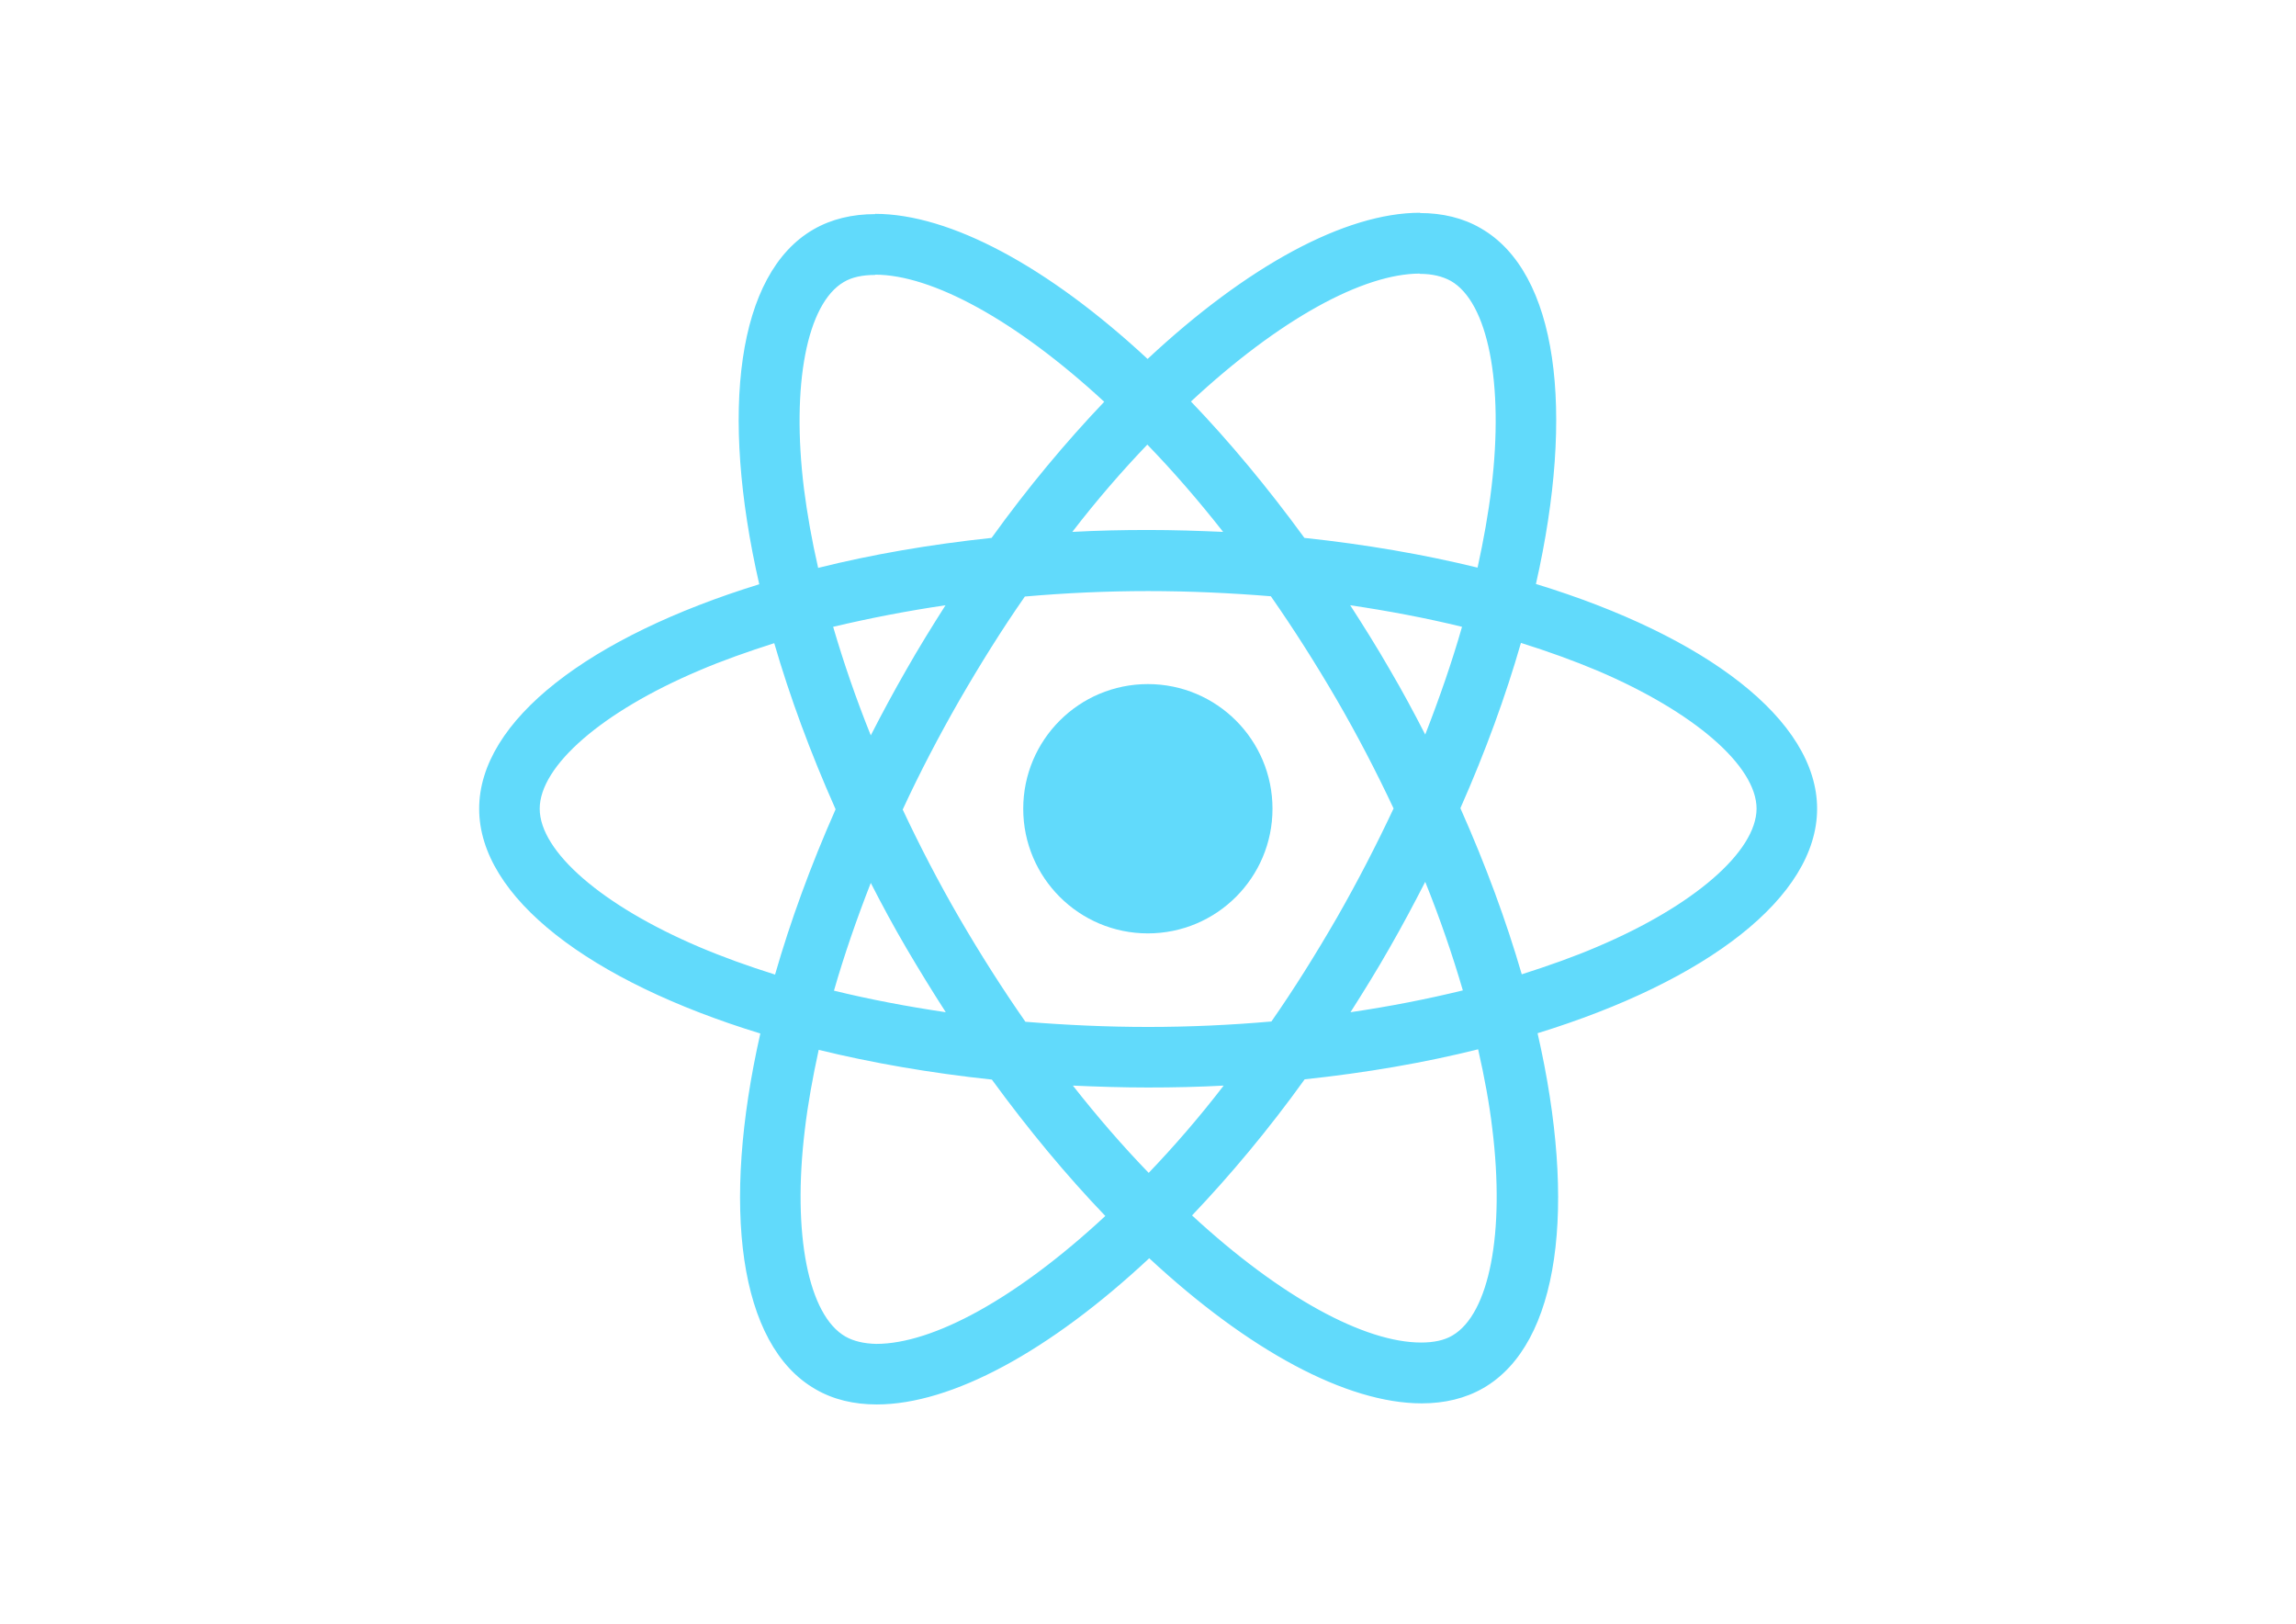
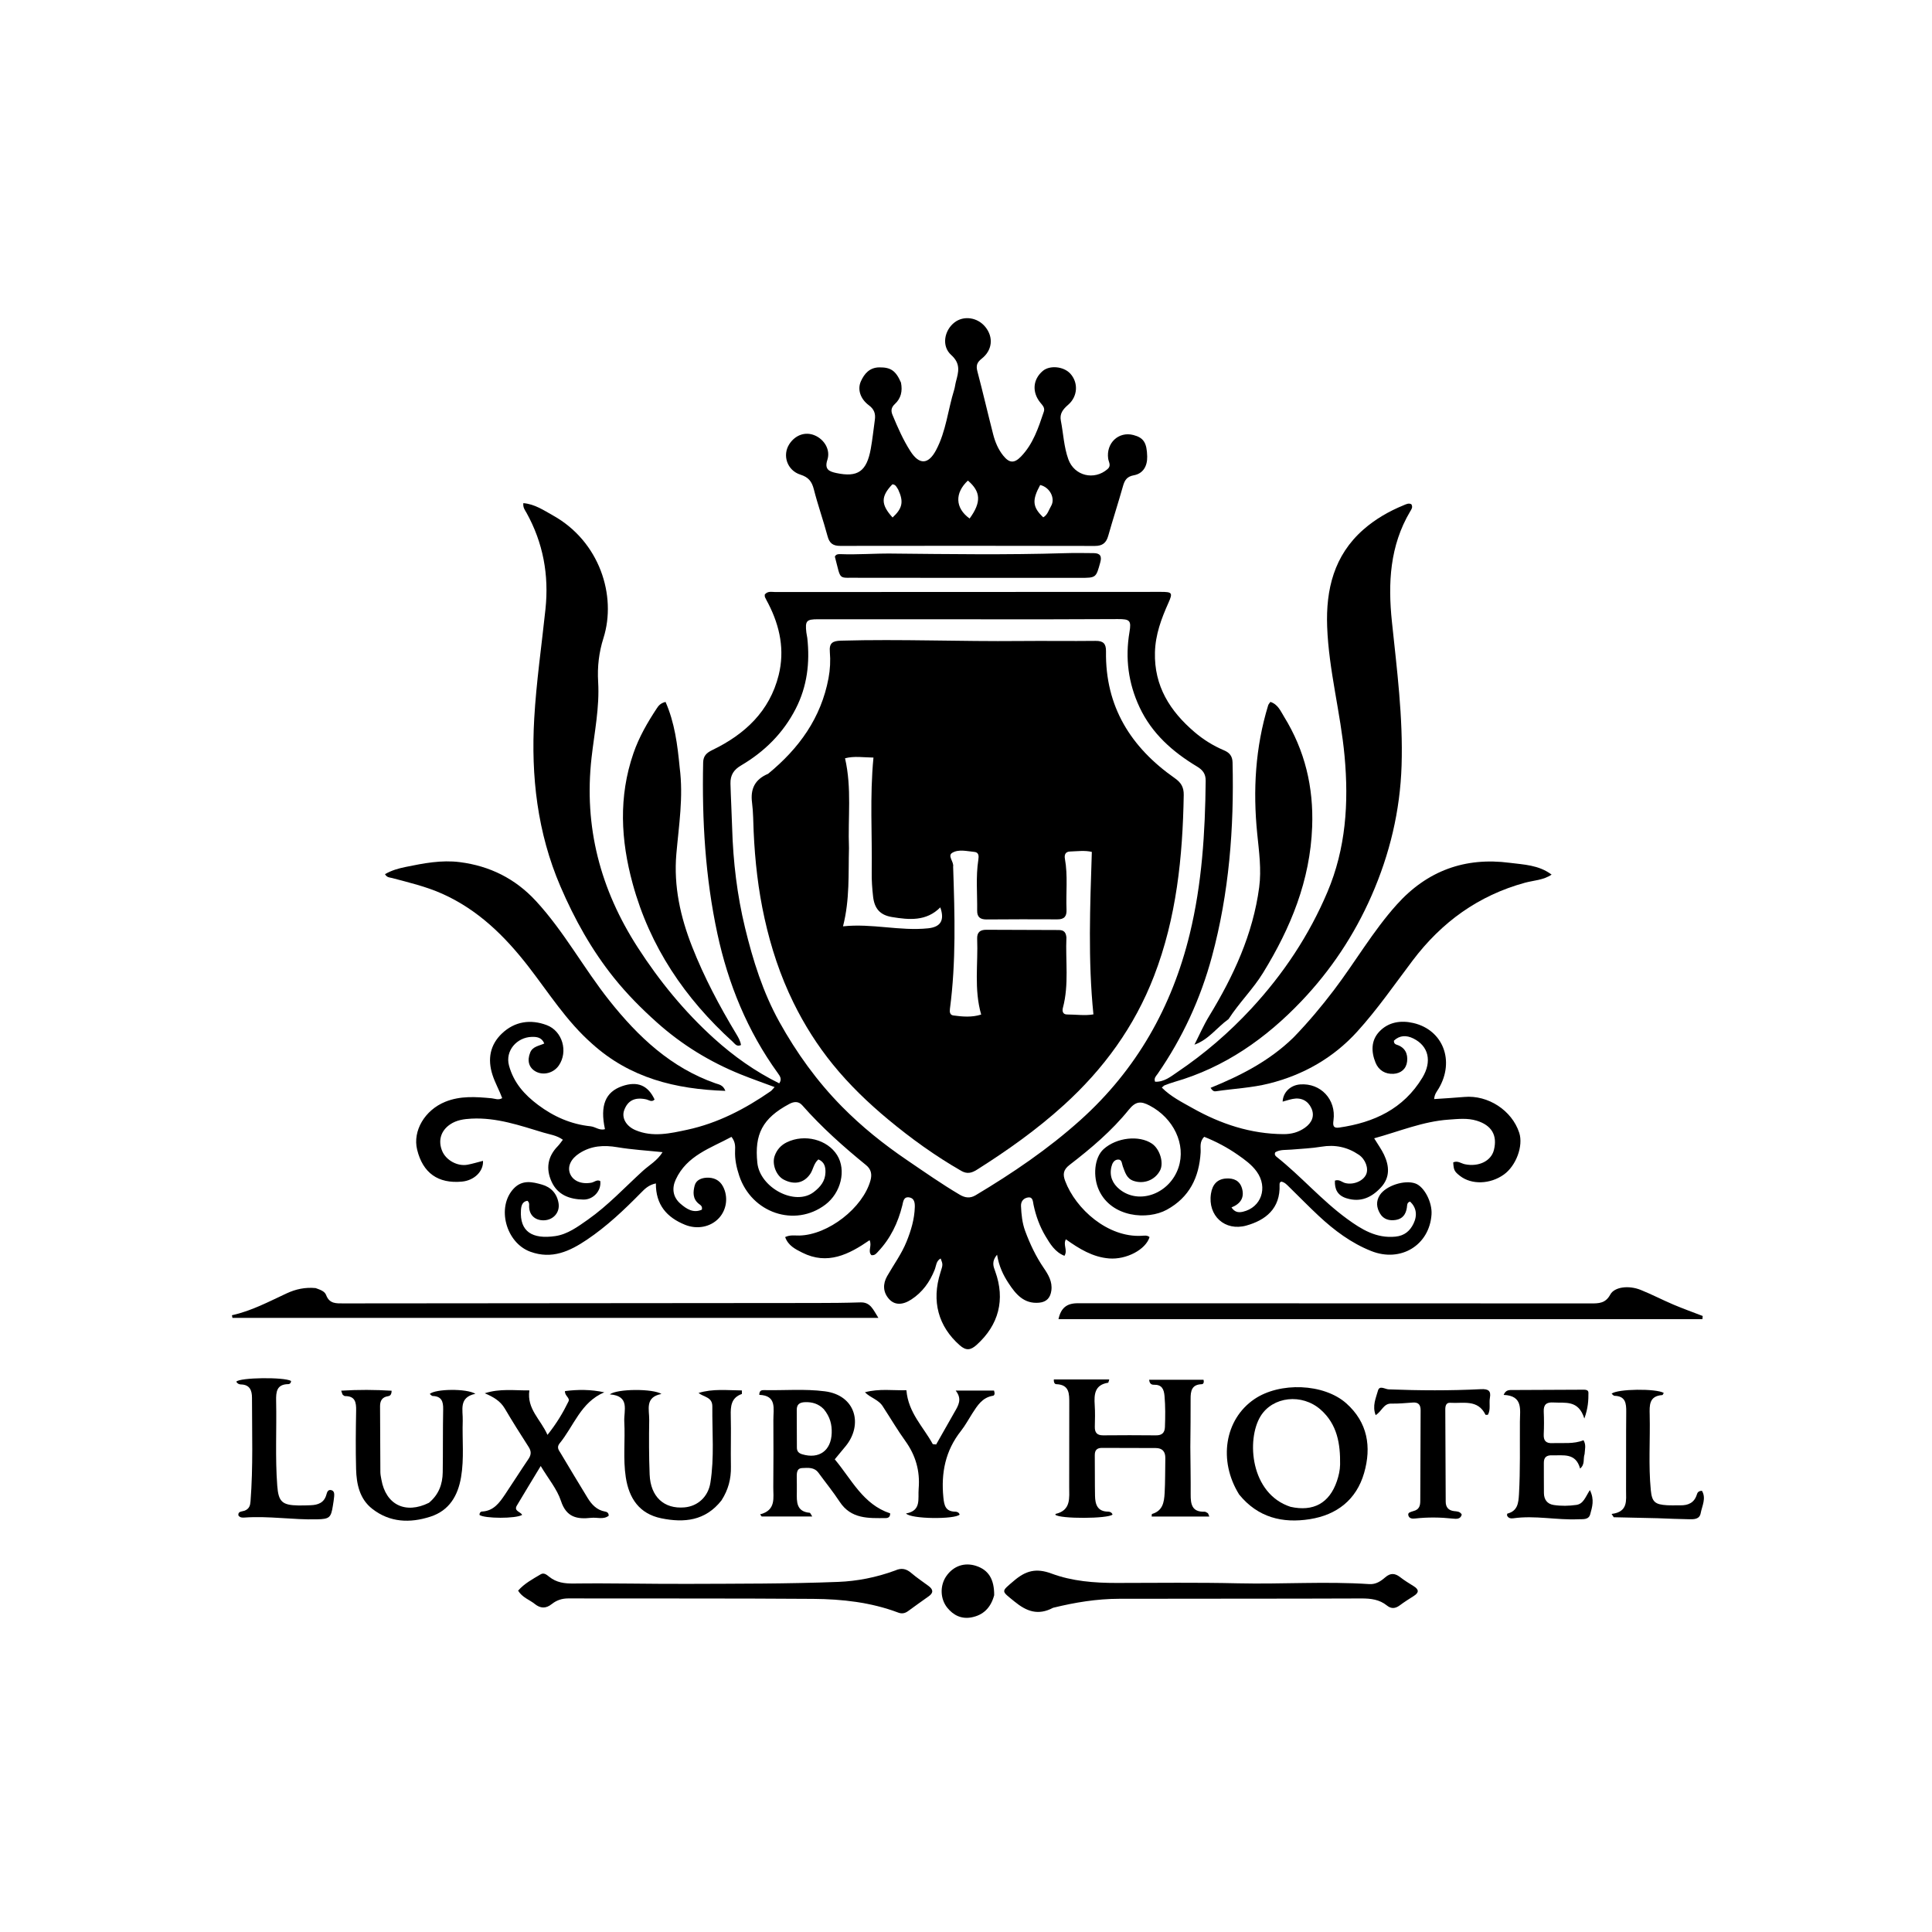
- <svg xmlns="http://www.w3.org/2000/svg" viewBox="0 0 841.9 595.3">
-   <g fill="#61DAFB">
-     <path d="M666.3 296.5c0-32.5-40.7-63.3-103.1-82.4 14.4-63.6 8-114.2-20.2-130.4-6.5-3.8-14.1-5.6-22.4-5.6v22.3c4.6 0 8.3.9 11.4 2.6 13.6 7.8 19.5 37.5 14.9 75.7-1.1 9.4-2.9 19.3-5.1 29.4-19.6-4.8-41-8.5-63.5-10.9-13.5-18.5-27.5-35.3-41.6-50 32.6-30.3 63.2-46.9 84-46.9V78c-27.5 0-63.5 19.6-99.9 53.6-36.4-33.8-72.4-53.2-99.9-53.2v22.3c20.7 0 51.4 16.5 84 46.6-14 14.7-28 31.4-41.3 49.9-22.6 2.4-44 6.1-63.6 11-2.3-10-4-19.7-5.2-29-4.7-38.2 1.1-67.9 14.6-75.8 3-1.8 6.9-2.6 11.5-2.6V78.5c-8.4 0-16 1.8-22.6 5.6-28.1 16.2-34.4 66.7-19.9 130.1-62.2 19.2-102.7 49.9-102.7 82.3 0 32.5 40.7 63.3 103.1 82.4-14.4 63.6-8 114.2 20.2 130.4 6.5 3.8 14.1 5.6 22.5 5.6 27.5 0 63.5-19.6 99.9-53.6 36.4 33.8 72.4 53.2 99.9 53.2 8.4 0 16-1.8 22.6-5.6 28.1-16.2 34.4-66.7 19.9-130.1 62-19.1 102.5-49.9 102.5-82.3zm-130.2-66.7c-3.7 12.9-8.3 26.2-13.5 39.5-4.1-8-8.4-16-13.1-24-4.6-8-9.5-15.8-14.4-23.4 14.2 2.1 27.9 4.7 41 7.9zm-45.8 106.5c-7.8 13.5-15.8 26.3-24.1 38.2-14.9 1.3-30 2-45.2 2-15.1 0-30.2-.7-45-1.9-8.3-11.9-16.4-24.6-24.2-38-7.6-13.1-14.5-26.4-20.8-39.8 6.2-13.4 13.2-26.8 20.7-39.9 7.8-13.5 15.8-26.3 24.1-38.2 14.9-1.3 30-2 45.2-2 15.1 0 30.2.7 45 1.9 8.3 11.9 16.4 24.6 24.2 38 7.6 13.1 14.5 26.4 20.8 39.8-6.3 13.4-13.2 26.8-20.7 39.9zm32.3-13c5.4 13.4 10 26.8 13.8 39.8-13.1 3.2-26.9 5.9-41.2 8 4.9-7.7 9.8-15.6 14.4-23.7 4.6-8 8.9-16.1 13-24.1zM421.2 430c-9.3-9.6-18.6-20.3-27.8-32 9 .4 18.2.7 27.5.7 9.4 0 18.7-.2 27.8-.7-9 11.7-18.3 22.4-27.5 32zm-74.4-58.9c-14.2-2.1-27.9-4.7-41-7.9 3.7-12.9 8.3-26.2 13.5-39.5 4.1 8 8.4 16 13.1 24 4.7 8 9.5 15.8 14.4 23.4zM420.7 163c9.3 9.6 18.6 20.3 27.8 32-9-.4-18.2-.7-27.5-.7-9.4 0-18.7.2-27.8.7 9-11.7 18.3-22.4 27.5-32zm-74 58.9c-4.9 7.7-9.8 15.6-14.4 23.7-4.6 8-8.9 16-13 24-5.4-13.4-10-26.8-13.8-39.8 13.1-3.1 26.9-5.8 41.2-7.9zm-90.5 125.2c-35.4-15.1-58.3-34.9-58.3-50.6 0-15.7 22.9-35.6 58.3-50.6 8.6-3.7 18-7 27.7-10.1 5.7 19.6 13.2 40 22.5 60.9-9.2 20.8-16.6 41.1-22.2 60.6-9.9-3.1-19.3-6.5-28-10.2zM310 490c-13.6-7.8-19.5-37.5-14.9-75.7 1.1-9.4 2.9-19.3 5.1-29.4 19.6 4.8 41 8.5 63.5 10.9 13.5 18.5 27.5 35.3 41.6 50-32.6 30.3-63.2 46.9-84 46.9-4.5-.1-8.3-1-11.3-2.7zm237.2-76.2c4.7 38.2-1.1 67.9-14.6 75.8-3 1.8-6.9 2.6-11.5 2.6-20.7 0-51.4-16.5-84-46.6 14-14.7 28-31.4 41.3-49.9 22.6-2.4 44-6.1 63.6-11 2.3 10.1 4.1 19.8 5.2 29.1zm38.5-66.7c-8.6 3.7-18 7-27.7 10.1-5.7-19.6-13.2-40-22.5-60.9 9.2-20.8 16.6-41.1 22.2-60.6 9.9 3.1 19.3 6.5 28.1 10.2 35.4 15.1 58.3 34.9 58.3 50.6-.1 15.7-23 35.6-58.4 50.6zM320.8 78.4z" />
-     <circle cx="420.9" cy="296.5" r="45.7" />
-     <path d="M520.5 78.1z" />
-   </g>
+ <svg xmlns="http://www.w3.org/2000/svg" version="1.1" id="Layer_1" x="0px" y="0px" width="100%" viewBox="0 0 1024 1024" enable-background="new 0 0 1024 1024" xml:space="preserve">
+   <path fill="#000000" opacity="1" stroke="none" d=" M612.224,573.343   C617.103,573.518 620.513,570.599 624.015,568.236   C638.395,558.533 651.437,547.325 663.269,534.535   C680.251,516.18 693.866,495.691 703.571,472.769   C713.315,449.755 714.932,425.669 712.654,400.809   C710.541,377.747 704.275,355.292 703.42,332.147   C702.693,312.479 707.041,294.362 722.626,280.681   C728.921,275.155 736.131,270.996 743.886,267.823   C745.21,267.281 746.603,266.478 748.047,267.262   C748.998,268.845 748.069,269.977 747.42,271.07   C736.607,289.308 735.607,309.084 737.745,329.53   C740.392,354.849 743.682,380.164 742.868,405.699   C742.101,429.733 736.623,452.684 726.919,474.792   C717.763,495.648 705.359,514.269 689.785,530.627   C670.968,550.391 649.091,565.803 622.425,573.452   C620.67,573.956 618.955,574.608 617.247,575.258   C616.833,575.416 616.519,575.84 615.793,576.45   C620.546,581.237 626.372,584.117 631.95,587.262   C646.952,595.721 662.885,601.026 680.327,601.115   C684.501,601.136 688.212,600.132 691.592,597.752   C695.32,595.127 696.953,591.473 695.045,587.341   C693.225,583.398 689.633,581.551 685.102,582.466   C683.351,582.819 681.644,583.387 679.822,583.884   C680.041,578.9 683.998,575.16 689.102,574.765   C699.952,573.927 708.286,582.74 706.779,593.747   C706.398,596.527 706.582,598.1 709.794,597.637   C728.19,594.987 743.867,587.76 753.892,571.176   C759.092,562.574 757.221,554.4 749.07,550.394   C745.396,548.589 741.793,548.708 738.815,551.576   C738.747,553.025 739.461,553.458 740.274,553.718   C744.67,555.119 746.282,558.455 745.793,562.638   C745.33,566.607 742.453,568.912 738.628,569.144   C734.296,569.406 730.734,567.336 729.069,563.243   C726.734,557.503 726.609,551.51 731.041,546.799   C735.879,541.656 742.482,540.677 749.117,542.223   C764.878,545.894 771.14,562.307 762.565,576.886   C761.649,578.444 760.335,579.807 760.124,582.531   C765.534,582.156 770.838,581.877 776.124,581.405   C788.68,580.283 801.356,588.517 805.225,600.403   C807.478,607.324 803.593,617.875 797.074,622.538   C789.801,627.742 779.9,628.028 773.77,623.212   C770.861,620.926 770.482,620.17 770.236,616.102   C772.502,614.996 774.393,616.646 776.415,617.067   C783.676,618.581 790.313,615.417 791.791,609.562   C793.761,601.763 790.628,596.419 782.666,593.984   C777.751,592.48 772.728,593.087 767.771,593.431   C754.199,594.372 741.754,599.63 728.338,603.327   C730.383,606.685 732.246,609.222 733.565,612.016   C736.385,617.987 736.814,624.003 732.024,629.252   C727.097,634.649 721.177,637.447 713.665,635.104   C708.949,633.632 707.319,630.354 707.53,625.746   C709.855,624.932 711.247,626.592 712.948,627.034   C717.215,628.143 722.435,626.089 724.075,622.475   C725.503,619.33 723.746,614.46 720.247,612.079   C714.189,607.956 707.622,606.552 700.305,607.784   C695.087,608.663 689.749,608.842 684.463,609.311   C681.531,609.572 678.482,609.184 675.925,610.726   C675.368,611.889 675.909,612.581 676.553,613.092   C689.614,623.446 700.54,636.234 714.042,646.068   C721.637,651.6 729.477,656.461 739.629,655.442   C744.4,654.963 747.316,652.424 749.185,648.557   C751.414,643.946 750.587,639.914 747.394,636.873   C745.612,637.281 745.851,638.919 745.671,640.092   C745.131,643.62 743.423,646.009 739.793,646.596   C736.421,647.14 733.317,646.303 731.505,643.291   C729.621,640.159 729.16,636.753 731.352,633.388   C734.577,628.438 744.465,625.195 750.198,627.273   C754.892,628.974 759.174,637.212 758.736,643.696   C757.635,659.98 742.429,669.259 726.862,663.105   C716.186,658.884 707.174,652.116 698.868,644.369   C693.632,639.485 688.639,634.34 683.51,629.339   C682.219,628.08 681.011,626.654 679.172,626.29   C678.244,626.549 678.17,627.283 678.196,627.915   C678.727,640.689 670.616,646.76 660.625,649.562   C649.274,652.747 640.081,644.387 641.826,632.747   C642.585,627.681 645.27,624.946 649.805,624.634   C653.925,624.351 657.153,625.773 658.311,629.953   C659.623,634.689 657.621,638.003 652.715,639.965   C654.324,642.34 656.162,642.849 658.727,642.259   C668.481,640.016 672.17,629.446 666.099,620.989   C663.419,617.255 659.727,614.634 656.058,612.069   C650.501,608.184 644.515,605.032 638.268,602.535   C635.588,605.174 636.516,608.167 636.354,610.872   C635.563,624.062 630.393,634.636 618.435,641.18   C608.172,646.797 589.222,645.264 582.533,630.975   C579.121,623.688 579.955,613.523 584.97,609.027   C591.819,602.887 603.742,601.545 610.548,606.147   C614.737,608.979 616.965,616.318 614.86,620.351   C612.182,625.483 606.28,627.76 600.785,625.881   C597.061,624.609 596.298,621.256 595.104,618.173   C594.539,616.714 594.735,614.396 592.427,614.598   C590.373,614.779 589.456,616.713 589.047,618.515   C587.94,623.389 589.672,627.376 593.471,630.419   C603.822,638.71 619.997,632.664 624.628,618.825   C628.72,606.6 622.061,592.631 609.298,585.956   C604.712,583.557 601.984,583.591 598.259,588.212   C589.258,599.377 578.258,608.679 566.9,617.419   C563.579,619.974 563.209,622.359 564.555,625.931   C570.173,640.843 587.17,655.974 605.06,655.002   C606.47,654.926 608.045,654.591 609.282,655.691   C607.269,662.312 597.005,667.719 587.875,667.002   C579.139,666.316 571.934,661.845 564.926,656.856   C563.319,659.935 566.041,662.599 564.177,665.606   C559.202,663.661 556.602,659.323 554.15,655.224   C551.081,650.093 549.016,644.43 547.787,638.517   C547.43,636.799 547.486,634.327 544.931,634.671   C542.687,634.974 541.042,636.586 541.153,639.214   C541.344,643.717 541.803,648.237 543.362,652.451   C545.903,659.321 549.032,665.95 553.19,672.031   C555.666,675.653 557.868,679.339 557.238,684.016   C556.727,687.811 554.74,690.072 550.824,690.449   C542.711,691.23 538.364,685.937 534.539,680.1   C531.753,675.848 529.504,671.266 528.471,665.03   C525.382,668.769 526.559,671.275 527.492,673.861   C532.887,688.811 529.365,702.27 517.622,712.825   C514.472,715.656 512.071,716.019 508.664,713.014   C497.325,703.019 493.618,689.64 498.439,674.489   C499.798,670.218 499.798,670.218 498.565,667.023   C496.157,668.307 496.22,670.906 495.408,672.958   C492.823,679.489 488.889,684.955 482.967,688.792   C478.268,691.837 474.105,691.788 471.156,688.45   C467.933,684.802 467.876,680.466 470.211,676.366   C473.664,670.3 477.836,664.663 480.483,658.114   C482.876,652.19 484.685,646.179 484.869,639.76   C484.934,637.49 484.603,635.082 481.947,634.645   C478.88,634.141 478.743,636.882 478.238,638.92   C475.959,648.114 471.982,656.411 465.423,663.348   C464.542,664.279 463.753,665.496 461.87,665.26   C459.755,663.153 462.349,660.249 460.882,657.329   C449.905,664.922 438.536,670.655 425.191,663.911   C421.593,662.092 417.786,660.26 416.144,655.678   C418.771,654.395 421.281,654.91 423.691,654.859   C438.905,654.535 457.345,640.242 461.375,625.636   C462.256,622.443 461.74,619.739 459.068,617.564   C447.044,607.776 435.484,597.493 425.216,585.83   C423.198,583.537 420.742,583.841 418.374,585.101   C404.038,592.73 399.837,601.254 401.408,616.35   C402.77,629.445 421.348,639.486 431.343,631.788   C434.847,629.089 437.348,626.024 437.504,621.497   C437.604,618.578 437.035,615.896 433.772,614.511   C431.24,616.645 431.056,619.91 429.366,622.32   C426.052,627.046 421.019,628.159 415.371,625.211   C411.411,623.144 409.058,617.014 410.575,612.691   C411.736,609.385 413.905,606.953 417.049,605.429   C426.467,600.863 438.56,603.972 443.704,612.257   C448.635,620.201 445.765,632.207 437.431,638.502   C421.28,650.701 398.317,642.918 391.775,623.083   C390.354,618.776 389.416,614.458 389.609,609.886   C389.705,607.608 389.796,605.218 387.699,602.565   C376.658,608.542 364.04,612.41 358.15,625.201   C356.052,629.758 356.551,634.412 360.636,637.971   C363.931,640.843 367.484,643.135 372,641.148   C372.426,639.165 371.149,638.688 370.304,637.991   C367.066,635.321 367.296,631.775 368.19,628.349   C368.965,625.375 371.841,624.348 374.477,624.21   C378.105,624.021 381.339,625.303 383.205,628.86   C386.062,634.304 385.211,641.116 381.048,645.617   C376.634,650.387 369.477,651.746 363.11,649.173   C353.451,645.27 347.539,638.589 347.632,627.233   C343.745,628.041 341.676,630.209 339.652,632.269   C330.772,641.311 321.588,650.008 311.038,657.098   C301.954,663.203 292.543,667.618 281.098,663.444   C268.08,658.696 263.017,639.674 272.348,629.889   C276.838,625.18 282.172,626.41 287.273,627.863   C292.057,629.226 295.261,632.675 296.056,637.783   C296.814,642.654 293.259,646.65 288.301,646.785   C283.412,646.919 280.254,643.78 280.449,638.937   C280.483,638.088 280.543,637.281 279.534,636.435   C276.747,636.844 276.248,639.217 276.11,641.463   C275.41,652.859 282.184,656.917 294.327,655.152   C300.816,654.208 306.27,650.171 311.585,646.436   C322.258,638.935 331.121,629.345 340.709,620.603   C344.093,617.518 348.331,615.242 351.17,610.668   C342.902,609.802 334.996,609.358 327.236,608.049   C320.018,606.832 313.368,607.222 307.102,611.26   C302.648,614.129 300.669,618.165 302.079,621.914   C303.572,625.885 308.1,627.819 313.416,626.856   C314.993,626.57 316.348,625.064 318.14,625.96   C318.849,631 314.567,635.887 309.22,635.798   C301.959,635.678 295.571,633.387 292.357,626.327   C289.243,619.488 290.218,613.007 295.661,607.464   C296.57,606.538 297.291,605.426 298.335,604.1   C295.098,601.728 291.391,601.305 287.987,600.28   C275.567,596.544 263.262,592.226 249.947,592.896   C245.85,593.103 241.935,593.656 238.544,595.973   C233.581,599.365 232.12,604.64 234.362,610.048   C236.398,614.961 242.491,618.331 247.821,617.321   C250.558,616.803 253.236,615.976 256.003,615.273   C256.315,620.895 251.289,625.677 244.847,626.275   C232.176,627.452 224.12,621.713 221.091,609.35   C218.651,599.389 225.143,588.393 235.956,583.987   C243.985,580.715 252.276,581.328 260.588,582.115   C262.36,582.283 264.103,583.24 266.178,582.037   C264.654,577.884 262.431,574.015 261.05,569.772   C258.284,561.273 259.782,553.689 266.075,547.729   C272.778,541.381 281.177,540.084 289.808,543.349   C298.143,546.502 301.202,557.37 296.212,564.693   C293.44,568.761 287.937,570.183 283.866,567.884   C280.276,565.858 279.296,562.142 281.005,557.885   C282.316,554.621 285.587,554.404 288.483,553.074   C287.13,549.763 284.414,549.504 281.846,549.572   C274.013,549.778 267.613,556.87 269.796,564.812   C272.299,573.92 277.97,580.219 285.202,585.634   C293.502,591.847 302.653,595.891 313.021,596.959   C315.576,597.222 317.807,599.375 320.641,598.465   C317.94,585.943 320.867,578.756 329.774,575.676   C337.802,572.899 343.44,575.202 346.942,582.764   C345.412,584.4 343.869,582.97 342.416,582.665   C336.491,581.42 332.713,583.261 330.823,588.459   C329.38,592.43 331.799,596.868 336.817,599   C345.965,602.887 355.286,600.722 364.276,598.786   C380.43,595.308 394.911,587.757 408.448,578.386   C409.093,577.94 409.558,577.235 410.553,576.176   C404.27,573.83 398.374,571.781 392.596,569.444   C376.268,562.839 361.478,553.79 348.29,542.016   C340.068,534.675 332.366,526.928 325.465,518.329   C313.599,503.545 304.52,487.236 297.041,469.828   C284.783,441.299 281.407,411.42 283.148,380.901   C284.255,361.501 287.066,342.199 289.109,322.852   C291.016,304.799 287.899,287.732 279.054,271.796   C278.258,270.363 277.115,269.07 277.376,266.678   C283.386,267.147 288.27,270.511 293.108,273.209   C317.789,286.971 326.961,315.744 319.836,338.216   C317.453,345.733 316.552,353.407 317.029,361.369   C317.839,374.906 315.036,388.244 313.533,401.599   C309.405,438.277 318.186,471.438 338.044,502.208   C349.538,520.018 362.803,536.249 378.501,550.436   C388.875,559.811 400.225,567.892 413.009,574.196   C414.561,572.003 413.454,570.421 412.27,568.785   C396.157,546.504 385.973,521.56 380.229,494.87   C373.802,465.007 372.034,434.666 372.685,404.161   C372.761,400.63 374.472,399.022 377.55,397.536   C394.76,389.231 407.922,377.023 412.708,357.836   C415.987,344.688 413.417,332.058 407.304,320.093   C406.699,318.91 406.025,317.761 405.473,316.554   C405.284,316.142 405.372,315.603 405.335,315.136   C406.88,313.14 409.037,313.789 410.93,313.788   C479.091,313.737 547.252,313.724 615.413,313.711   C621.288,313.71 621.653,314.241 619.302,319.495   C615.553,327.876 612.393,336.287 612.147,345.751   C611.681,363.674 620.143,376.906 633.088,387.982   C637.783,391.998 643.028,395.269 648.747,397.685   C651.625,398.9 653.199,400.715 653.28,404.083   C654.124,438.868 651.458,473.265 642.357,506.99   C636.321,529.358 626.767,550.082 613.587,569.144   C612.789,570.298 611.451,571.382 612.224,573.343  M555.5,328.25   C514.851,328.236 474.202,328.217 433.553,328.216   C427.396,328.216 426.682,329.065 427.388,335.259   C427.501,336.249 427.783,337.22 427.892,338.211   C429.323,351.231 427.81,363.784 421.786,375.578   C415.161,388.548 405.228,398.377 392.764,405.715   C389.003,407.929 387.037,410.707 387.161,415.376   C387.37,423.195 387.828,431.001 388.052,438.81   C388.567,456.689 390.687,474.437 394.877,491.701   C399.052,508.904 404.344,525.903 413.075,541.628   C422.188,558.04 433.02,573.083 446.175,586.444   C456.703,597.137 468.295,606.434 480.762,614.903   C489.976,621.162 499.073,627.557 508.674,633.217   C511.446,634.852 514.112,635.294 517.111,633.501   C536.716,621.779 555.553,609.005 572.593,593.705   C602.387,566.954 621.193,533.695 630.591,495.03   C637.07,468.372 638.77,441.148 639.033,413.801   C639.068,410.172 637.486,408.106 634.447,406.277   C621.555,398.521 610.553,388.854 604.002,374.888   C598.019,362.133 596.298,348.854 598.65,334.971   C599.68,328.885 598.845,328.103 592.484,328.126   C580.489,328.168 568.495,328.208 555.5,328.25  z" />
+   <path fill="#000000" opacity="1" stroke="none" d=" M477.532,202.771   C478.452,207.39 477.489,211.184 474.325,214.113   C472.416,215.88 472.091,217.624 473.032,219.888   C475.781,226.502 478.643,233.073 482.512,239.115   C487.251,246.517 492.043,246.269 496.125,238.599   C501.449,228.592 502.407,217.276 505.713,206.664   C506.156,205.24 506.287,203.722 506.669,202.276   C508.012,197.19 509.349,192.817 504.146,188.141   C498.927,183.45 500.475,175.19 505.799,170.981   C510.724,167.088 518.109,168.137 522.287,173.324   C526.634,178.721 526.032,185.611 520.307,190.109   C517.772,192.101 517.24,193.81 518.042,196.84   C520.976,207.931 523.546,219.117 526.403,230.23   C527.441,234.269 529.05,238.126 531.701,241.45   C534.924,245.491 537.551,245.686 541.121,242.005   C547.596,235.33 550.366,226.748 553.243,218.228   C553.965,216.087 552.533,214.816 551.387,213.396   C546.888,207.823 547.416,201.097 552.682,196.618   C556.383,193.47 563.728,194.169 567.259,198.005   C571.587,202.708 571.326,210.048 566.156,214.537   C563.409,216.922 561.537,219.209 562.273,222.967   C563.611,229.795 563.864,236.846 566.251,243.454   C569.426,252.247 579.961,254.791 587.034,248.628   C589.128,246.803 587.614,244.917 587.357,243.106   C586.185,234.852 592.871,228.525 600.711,230.568   C606.147,231.985 607.864,234.649 608.035,241.935   C608.157,247.137 605.819,251.027 600.963,251.904   C597.296,252.566 596.094,254.497 595.203,257.658   C592.72,266.463 589.88,275.167 587.394,283.971   C586.328,287.744 584.358,289.371 580.296,289.362   C535.311,289.259 490.326,289.267 445.34,289.334   C441.58,289.34 439.646,288.016 438.642,284.258   C436.41,275.906 433.479,267.739 431.356,259.363   C430.301,255.203 428.523,252.925 424.254,251.576   C417.146,249.33 414.524,241.237 418.384,235.35   C421.571,230.491 426.872,228.674 431.802,230.751   C436.941,232.917 440.256,238.432 438.525,243.72   C436.868,248.781 439.458,249.902 443.249,250.713   C454.63,253.146 459.357,249.891 461.533,237.852   C462.45,232.781 462.969,227.639 463.686,222.532   C464.135,219.339 463.395,216.941 460.535,214.817   C455.968,211.426 454.357,206.369 456.298,202.08   C458.135,198.018 460.918,194.779 466.036,194.715   C472.034,194.64 474.784,196.409 477.532,202.771  M513.915,274.823   C520.176,266.245 519.92,260.604 513.005,254.714   C506.012,261.244 506.149,269.25 513.915,274.823  M476.084,259.511   C475.277,258.316 474.782,256.769 472.982,256.696   C466.686,263.233 466.935,267.523 473.088,274.282   C478.274,269.483 479.094,266.012 476.084,259.511  M551.315,257.063   C546.909,265.114 547.243,268.804 552.943,274.193   C555.275,272.885 555.861,270.273 557.088,268.22   C559.438,264.287 556.584,258.273 551.315,257.063  z" />
+   <path fill="#000000" opacity="1" stroke="none" d=" M685.733,549.733   C693.494,541.694 700.404,533.46 706.975,524.808   C718.316,509.878 727.674,493.54 740.279,479.494   C756.495,461.426 776.55,454.224 800.199,457.31   C807.537,458.267 815.483,458.39 822.386,463.558   C817.942,466.552 812.832,466.615 808.274,467.863   C783.523,474.643 764.081,488.782 748.742,509.078   C739.117,521.815 729.999,535.05 719.295,546.826   C706.798,560.574 690.97,569.685 672.674,574.273   C663.41,576.595 653.94,576.993 644.582,578.378   C643.752,578.501 642.92,578.574 641.633,576.577   C657.73,570.019 673.027,562.207 685.733,549.733  z" />
+   <path fill="#000000" opacity="1" stroke="none" d=" M313.818,553.215   C300.166,541.193 290.792,526.097 279.994,512.187   C267.498,496.09 253.301,482.151 234.356,473.693   C225.807,469.877 216.779,467.757 207.811,465.371   C206.568,465.04 205.134,465.195 204.049,463.333   C207.544,461.275 211.219,460.279 215.049,459.491   C224.513,457.545 233.997,455.709 243.705,456.947   C259.576,458.97 273.051,465.644 284.023,477.517   C299.002,493.728 309.402,513.271 323.067,530.437   C338.31,549.586 355.618,565.915 379.287,574.206   C380.988,574.802 383.263,575.001 384.463,578.182   C357.992,577.291 333.983,571.4 313.818,553.215  z" />
+   <path fill="#000000" opacity="1" stroke="none" d=" M360.247,406.851   C362.28,422.509 359.79,437.527 358.483,452.592   C356.997,469.72 360.639,486.015 366.85,501.794   C373.191,517.908 381.276,533.179 390.213,547.999   C391.324,549.84 392.409,551.673 392.741,553.886   C390.487,554.974 389.504,553.203 388.399,552.201   C363.008,529.164 344.484,501.85 335.342,468.427   C329.001,445.244 327.794,422.298 335.726,399.271   C338.679,390.698 343.159,382.953 348.11,375.444   C349.008,374.082 350.033,372.702 352.75,372.028   C357.56,382.942 359.08,394.621 360.247,406.851  z" />
+   <path fill="#000000" opacity="1" stroke="none" d=" M651.156,540.146   C644.92,544.59 640.693,550.997 633.085,553.692   C635.66,548.64 637.92,543.397 640.862,538.571   C653.78,517.384 664.078,495.192 667.389,470.322   C668.649,460.858 667.308,451.36 666.36,441.951   C664.034,418.853 665.34,396.133 672.15,373.849   C672.333,373.251 672.846,372.753 673.326,372.025   C677.324,373.274 678.766,376.932 680.566,379.85   C691.6,397.729 696.265,417.107 695.471,438.248   C694.401,466.749 684.122,491.738 669.466,515.591   C664.122,524.289 656.843,531.366 651.156,540.146  z" />
+   <path fill="#000000" opacity="1" stroke="none" d=" M167.253,682.703   C169.671,683.574 172.089,684.352 172.848,686.388   C174.62,691.145 178.278,690.831 182.208,690.827   C265.513,690.727 348.818,690.691 432.123,690.618   C440.104,690.611 448.089,690.554 456.065,690.293   C461.431,690.118 462.814,694.209 465.561,698.498   C350.936,698.498 237.069,698.498 123.201,698.498   C123.112,698.033 123.023,697.568 122.934,697.103   C133.266,694.836 142.479,689.901 151.908,685.523   C156.755,683.272 161.624,682.202 167.253,682.703  z" />
+   <path fill="#000000" opacity="1" stroke="none" d=" M606,699.186   C590.716,699.186 575.932,699.186 561.018,699.186   C562.315,693.197 565.403,690.748 571.227,690.745   C588.221,690.735 605.214,690.783 622.207,690.786   C695.846,690.796 769.484,690.782 843.122,690.845   C847.405,690.848 850.954,690.835 853.479,686.147   C855.708,682.008 863.341,681.158 869.614,683.681   C875.476,686.039 881.1,688.982 886.92,691.452   C892.038,693.624 897.284,695.497 902.473,697.501   C902.416,698.063 902.359,698.624 902.302,699.186   C803.702,699.186 705.101,699.186 606,699.186  z" />
+   <path fill="#000000" opacity="1" stroke="none" d=" M630.899,767   C630.97,775.66 631.132,783.82 631.08,791.98   C631.047,797.126 631.669,801.478 638.379,801.228   C638.969,801.205 639.611,801.67 640.164,802.014   C640.387,802.152 640.435,802.572 640.97,803.793   C630.539,803.793 620.507,803.793 610.403,803.793   C610.488,803.052 610.45,802.483 610.572,802.446   C616.194,800.765 616.997,796.472 617.282,791.348   C617.625,785.184 617.524,779.035 617.644,772.88   C617.711,769.384 616.08,767.516 612.605,767.492   C603.113,767.428 593.621,767.468 584.129,767.416   C581.404,767.401 580.223,768.613 580.258,771.35   C580.349,778.51 580.245,785.673 580.386,792.832   C580.474,797.341 581.629,801.161 587.323,801.196   C588.258,801.201 589.29,801.616 589.666,802.742   C587.362,804.998 561.876,805.1 559.39,802.865   C559.421,802.708 559.422,802.428 559.486,802.413   C567.791,800.472 566.692,793.897 566.693,787.848   C566.695,773.193 566.7,758.537 566.734,743.881   C566.745,738.899 566.945,733.884 559.854,733.647   C559.044,733.62 558.456,732.81 558.561,731.145   C568.228,731.145 577.933,731.145 587.922,731.145   C587.552,732.306 587.494,732.852 587.355,732.873   C580.185,733.97 579.841,739.03 580.223,744.738   C580.479,748.552 580.37,752.397 580.277,756.225   C580.201,759.363 581.506,760.787 584.713,760.76   C594.039,760.682 603.366,760.654 612.691,760.765   C615.866,760.802 617.321,759.402 617.436,756.384   C617.645,750.893 617.703,745.414 617.223,739.918   C616.905,736.264 615.804,733.84 611.619,733.943   C610.459,733.971 609.284,733.554 609.076,731.302   C618.76,731.302 628.374,731.302 637.878,731.302   C638.297,732.772 637.772,733.636 636.942,733.66   C631.594,733.814 631.019,737.28 631.048,741.521   C631.105,749.846 630.96,758.173 630.899,767  z" />
+   <path fill="#000000" opacity="1" stroke="none" d=" M558.142,852.163   C550.121,856.425 544.027,854.029 537.652,848.81   C530.538,842.984 530.427,843.809 537.405,837.846   C543.579,832.569 549.047,830.932 557.379,834.037   C568.22,838.078 580.066,839.012 591.804,838.997   C613.301,838.97 634.806,838.696 656.293,839.19   C679.443,839.722 702.597,838.079 725.729,839.606   C729.276,839.84 731.868,838.049 734.221,836.006   C737.055,833.546 739.432,833.843 742.187,835.983   C744.417,837.715 746.851,839.194 749.254,840.691   C751.993,842.398 752.288,844.024 749.383,845.866   C746.851,847.472 744.31,849.081 741.908,850.869   C739.584,852.6 737.412,852.824 735.105,850.963   C731.134,847.758 726.594,847.196 721.568,847.216   C678.741,847.388 635.912,847.289 593.084,847.392   C581.389,847.42 569.888,849.271 558.142,852.163  z" />
+   <path fill="#000000" opacity="1" stroke="none" d=" M474.406,832.414   C477.839,830.842 480.409,831.509 482.973,833.706   C485.872,836.19 489.079,838.314 492.151,840.595   C494.579,842.397 494.92,844.177 492.209,846.081   C488.532,848.663 484.904,851.314 481.263,853.946   C479.672,855.096 478.037,855.445 476.11,854.718   C461.587,849.236 446.349,847.552 431.043,847.438   C387.755,847.114 344.464,847.3 301.174,847.198   C297.792,847.19 294.914,848.208 292.409,850.212   C289.274,852.719 286.374,852.51 283.399,850.106   C280.605,847.85 276.871,846.773 274.605,843.076   C277.96,839.258 282.358,836.929 286.579,834.416   C288.325,833.376 289.811,834.696 291.079,835.712   C294.929,838.796 299.137,839.357 304.085,839.295   C324.199,839.042 344.321,839.568 364.439,839.487   C391.071,839.38 417.722,839.479 444.323,838.436   C454.299,838.045 464.445,836.079 474.406,832.414  z" />
+   <path fill="#000000" opacity="1" stroke="none" d=" M656.771,792.12   C645.57,774.096 649.143,752.29 664.782,741.607   C678.312,732.364 701.677,733.225 713.555,743.793   C724.886,753.874 727.007,766.859 723,780.74   C718.908,794.919 708.51,802.936 694.254,805.191   C679.836,807.472 666.76,804.389 656.771,792.12  M683.999,798.647   C696.1,801.343 704.594,796.729 708.58,785.042   C709.537,782.238 710.235,779.199 710.278,776.256   C710.439,765.345 708.823,754.966 699.996,747.162   C690.088,738.403 674.549,740.129 668.11,750.639   C660.549,762.979 662.677,791.71 683.999,798.647  z" />
+   <path fill="#000000" opacity="1" stroke="none" d=" M422.297,782.368   C422.312,785.485 422.38,788.151 422.337,790.815   C422.255,795.968 421.993,801.182 429.194,801.81   C429.476,801.835 429.699,802.539 430.494,803.769   C421.132,803.769 412.421,803.769 403.709,803.769   C403.425,803.395 403.141,803.022 402.857,802.648   C411.492,800.412 409.794,793.815 409.857,788.105   C409.987,776.282 409.962,764.456 409.902,752.632   C409.872,746.738 411.875,739.641 402.445,739.306   C402.405,737.063 403.633,736.766 404.773,736.791   C415.58,737.027 426.41,736.035 437.195,737.422   C453.575,739.527 457.456,755.051 448.314,766.373   C446.541,768.568 444.717,770.722 442.44,773.471   C451.342,784.065 457.389,797.366 471.8,802.109   C471.867,804.066 470.717,804.595 469.557,804.607   C460.357,804.701 451.089,805.18 445.042,795.957   C441.578,790.674 437.561,785.755 433.834,780.643   C431.586,777.559 428.351,777.973 425.198,778.096   C422.733,778.191 422.298,779.906 422.297,782.368  M436.621,746.881   C433.883,744.083 430.554,743.024 426.665,743.178   C423.852,743.288 422.269,744.298 422.294,747.307   C422.349,753.965 422.352,760.623 422.365,767.282   C422.369,769.228 423.323,770.244 425.2,770.801   C434.14,773.458 440.506,768.888 440.819,759.554   C440.97,755.07 439.987,750.972 436.621,746.881  z" />
+   <path fill="#000000" opacity="1" stroke="none" d=" M460.006,306.251   C458.342,306.249 457.176,306.275 456.012,306.242   C443.707,305.885 446.082,308.533 442.497,295.027   C443.082,293.713 444.331,293.657 445.461,293.702   C454.442,294.062 463.403,293.308 472.394,293.395   C503.015,293.693 533.644,294.144 564.267,293.198   C569.422,293.039 574.585,293.106 579.744,293.171   C582.99,293.212 584.107,294.683 583.183,298.026   C580.908,306.255 581.009,306.281 572.375,306.279   C535.085,306.269 497.795,306.26 460.006,306.251  z" />
+   <path fill="#000000" opacity="1" stroke="none" d=" M227.346,796.514   C232.603,792.14 234.56,786.59 234.655,780.368   C234.825,769.208 234.669,758.044 234.89,746.886   C234.973,742.748 233.988,740.044 229.32,739.905   C228.811,739.89 228.32,739.223 227.779,738.827   C230.728,736.11 247.246,735.846 251.977,738.737   C242.944,740.646 245.443,747.398 245.257,753.022   C244.927,762.997 246.067,773.026 244.37,782.947   C242.691,792.768 238.138,800.623 228.126,803.861   C217.281,807.367 206.619,806.982 197.301,799.71   C190.605,794.485 188.951,786.625 188.735,778.64   C188.457,768.319 188.57,757.983 188.76,747.658   C188.84,743.306 188.287,739.939 182.889,739.957   C182.47,739.958 182,739.533 181.647,739.206   C181.435,739.009 181.403,738.617 180.834,737.085   C190.037,736.51 198.788,736.576 207.571,737.113   C207.52,739.457 206.585,739.88 205.586,740.036   C202.52,740.514 201.427,742.479 201.437,745.322   C201.479,756.981 201.513,768.64 201.603,780.299   C201.613,781.617 201.921,782.938 202.152,784.247   C204.495,797.506 214.868,802.703 227.346,796.514  z" />
+   <path fill="#000000" opacity="1" stroke="none" d=" M382.392,795.253   C373.834,806.147 362.572,807.179 350.555,804.743   C338.86,802.372 333.394,794.179 331.674,782.952   C330.176,773.171 331.418,763.315 330.884,753.513   C330.565,747.664 334.117,739.848 323.196,739.048   C327.096,736.024 346.129,735.948 350.585,738.827   C341.643,740.513 344.175,747.19 344.094,752.544   C343.95,762.204 343.939,771.88 344.325,781.531   C344.797,793.35 351.964,799.891 362.783,798.948   C369.784,798.337 375.326,793.381 376.523,785.884   C378.663,772.483 377.429,758.958 377.551,745.481   C377.596,740.408 373.155,740.584 370.229,738.307   C377.883,735.931 385.533,736.917 393.2,736.957   C393.2,738.232 393.287,738.803 393.187,738.838   C387.499,740.829 387.191,745.328 387.322,750.417   C387.554,759.408 387.229,768.413 387.4,777.407   C387.521,783.786 386.034,789.603 382.392,795.253  z" />
+   <path fill="#000000" opacity="1" stroke="none" d=" M296.474,765.195   C294.979,767.247 296.186,768.607 297.03,770.013   C301.83,778.004 306.579,786.026 311.465,793.963   C313.599,797.43 316.297,800.338 320.615,801.144   C321.561,801.32 322.601,801.648 322.634,803.361   C319.856,805.553 316.472,804.138 313.341,804.481   C305.817,805.304 300.19,804.247 297.323,795.53   C295.255,789.241 290.638,783.79 286.59,777.015   C282.057,784.516 277.95,791.232 273.932,798.001   C272.212,800.899 275.891,801.254 276.768,802.905   C273.562,804.998 256.822,804.91 254.137,802.949   C254.074,801.973 254.649,801.18 255.471,801.141   C261.642,800.851 264.739,796.465 267.733,792.01   C271.91,785.792 275.909,779.453 280.116,773.255   C281.632,771.021 281.646,769.169 280.172,766.882   C275.842,760.167 271.589,753.397 267.527,746.518   C265.119,742.439 261.381,740.362 256.941,738.462   C264.907,735.856 272.715,737.019 280.575,736.94   C279.174,746.815 286.464,752.152 290.177,760.515   C295.059,754.385 298.402,748.757 301.282,742.848   C302.283,740.794 299.248,739.946 299.455,737.304   C306.332,736.415 313.227,736.422 320.285,737.954   C307.781,743.225 304.19,755.806 296.474,765.195  z" />
+   <path fill="#000000" opacity="1" stroke="none" d=" M839.873,770.648   C838.97,773.274 840.221,776.097 837.48,778.373   C835.2,769.858 828.529,771.531 822.603,771.349   C819.72,771.26 818.232,772.368 818.269,775.397   C818.333,780.728 818.224,786.061 818.312,791.392   C818.369,794.796 820.016,797.144 823.527,797.679   C827.501,798.284 831.509,798.193 835.485,797.637   C839.258,797.11 840.268,793.498 842.667,789.774   C845.214,794.879 843.865,798.827 842.854,802.561   C842.01,805.681 838.979,805.128 836.528,805.239   C825.047,805.758 813.614,803.088 802.105,804.724   C800.871,804.9 799.388,804.754 798.753,803.197   C798.806,802.862 798.791,802.292 798.918,802.258   C804.367,800.811 804.812,796.78 805.089,791.935   C805.821,779.107 805.493,766.284 805.581,753.46   C805.625,747.148 807.332,739.741 796.961,739.331   C798.108,736.491 800.062,736.75 801.756,736.738   C814.085,736.655 826.414,736.628 838.743,736.571   C840.105,736.565 841.896,736.486 841.902,738.163   C841.918,742.174 841.764,746.241 839.735,751.853   C836.616,741.8 829.528,743.748 823.32,743.344   C819.747,743.112 818.046,744.396 818.216,748.164   C818.396,752.155 818.389,756.167 818.209,760.158   C818.057,763.549 819.285,765.044 822.808,764.896   C828.394,764.662 834.035,765.494 839.297,763.343   C840.803,765.956 839.998,768.111 839.873,770.648  z" />
+   <path fill="#000000" opacity="1" stroke="none" d=" M468.162,745.82   C465.871,741.779 461.395,740.985 458.436,737.928   C466.017,735.887 473.451,737.058 480.415,736.845   C481.396,748.82 489.45,756.315 494.399,765.426   C494.994,765.484 495.588,765.541 496.182,765.599   C499.411,759.902 502.619,754.192 505.878,748.513   C507.876,745.031 510.159,741.623 506.531,737.037   C513.943,737.037 520.516,737.037 526.861,737.037   C527.401,738.659 527.121,739.651 526.272,739.786   C520.645,740.687 518.022,744.988 515.303,749.212   C513.319,752.294 511.582,755.569 509.32,758.43   C501.083,768.846 498.723,780.633 500.003,793.618   C500.438,798.031 501.172,801.13 506.309,801.214   C507.279,801.23 508.28,801.621 508.626,802.771   C506.099,805.324 482.844,805.208 480.205,802.166   C488.462,800.721 486.457,794.432 486.911,788.994   C487.695,779.598 485.305,771.335 479.807,763.697   C475.727,758.027 472.173,751.979 468.162,745.82  z" />
+   <path fill="#000000" opacity="1" stroke="none" d=" M749.047,800.926   C752.301,800.147 752.766,797.952 752.775,795.462   C752.827,779.49 752.861,763.517 752.956,747.545   C752.973,744.664 751.908,743.164 748.841,743.378   C745.029,743.644 741.205,744.025 737.395,743.936   C733.296,743.841 732.492,747.944 729.13,750.054   C727.224,745.168 729.268,740.993 730.352,737.06   C731.171,734.087 734.067,736.313 736.023,736.39   C752.32,737.025 768.627,737.116 784.906,736.291   C788.981,736.084 790.319,737.27 789.688,740.817   C789.152,743.825 790.21,747.085 788.611,749.869   C787.957,749.869 787.411,749.979 787.349,749.853   C783.246,741.448 775.392,743.982 768.636,743.508   C766.444,743.354 766.03,745.229 766.036,747.009   C766.094,763.314 766.165,779.619 766.253,795.923   C766.269,798.852 767.686,800.557 770.699,800.921   C772.131,801.094 773.762,800.994 774.768,802.742   C774.13,805.308 771.836,805.085 770.056,804.895   C763.41,804.185 756.793,804.093 750.146,804.829   C748.708,804.989 746.888,804.989 746.443,803.145   C746.072,801.61 747.623,801.42 749.047,800.926  z" />
+   <path fill="#000000" opacity="1" stroke="none" d=" M129.619,800.709   C132.197,799.704 132.621,797.825 132.783,795.731   C134.201,777.442 133.559,759.122 133.558,740.813   C133.558,736.976 132.397,733.886 127.696,733.785   C126.725,733.764 125.736,733.343 125.261,732.297   C127.174,730.089 150.45,729.783 154.253,731.918   C154.285,732.932 153.626,733.607 152.793,733.617   C146.548,733.692 146.259,737.819 146.359,742.549   C146.673,757.525 145.816,772.517 146.951,787.484   C147.594,795.951 149.54,797.781 158.149,797.925   C160.311,797.961 162.477,797.88 164.639,797.803   C168.59,797.663 171.826,796.498 173.003,792.156   C173.337,790.923 173.829,789.329 175.623,789.811   C177.241,790.247 177.212,791.814 177.11,793.141   C176.983,794.795 176.684,796.437 176.428,798.08   C175.441,804.428 174.595,805.122 168.007,805.28   C155.19,805.587 142.435,803.404 129.6,804.333   C128.486,804.414 127.243,804.436 126.362,803.231   C126.057,801.018 127.947,801.249 129.619,800.709  z" />
+   <path fill="#000000" opacity="1" stroke="none" d=" M878.463,804.683   C870.44,804.464 862.881,804.316 855.322,804.168   C854.941,803.587 854.56,803.005 854.179,802.423   C863.063,801.329 861.82,795.217 861.848,789.843   C861.918,776.026 861.801,762.208 861.938,748.392   C861.983,743.804 861.594,739.957 855.708,739.81   C855.204,739.797 854.718,739.096 854.177,738.679   C857.319,736.092 877.784,735.877 881.827,738.279   C881.567,738.677 881.331,739.401 881.05,739.419   C874.002,739.867 874.25,744.902 874.369,749.898   C874.685,763.203 873.664,776.535 874.962,789.818   C875.571,796.06 877.178,797.423 883.54,797.8   C885.862,797.937 888.198,797.808 890.527,797.852   C894.771,797.933 898.006,796.536 899.366,792.13   C899.651,791.209 900.089,790.218 902.069,790.156   C904.436,794.124 902.12,798.155 901.387,802.066   C900.793,805.238 897.922,805.28 895.387,805.235   C889.899,805.136 884.413,804.922 878.463,804.683  z" />
+   <path fill="#000000" opacity="1" stroke="none" d=" M526.939,845.496   C525.155,852.081 521.246,856.033 514.903,857.24   C509.654,858.239 505.376,856.188 502.114,852.172   C498.247,847.411 498.126,840.335 501.573,835.371   C505.315,829.984 511.22,827.956 517.349,829.955   C523.887,832.087 526.984,836.938 526.939,845.496  z" />
+   <path fill="#000000" opacity="1" stroke="none" d=" M407.109,410.126   C423.582,396.628 435.19,380.478 439.128,359.471   C439.996,354.841 440.23,350.15 439.832,345.54   C439.412,340.679 441.414,339.686 445.797,339.563   C477.441,338.677 509.076,340.07 540.715,339.745   C554.028,339.608 567.344,339.842 580.656,339.678   C584.791,339.627 586.269,341.183 586.205,345.246   C585.745,374.44 599.35,396.12 622.63,412.424   C625.954,414.752 627.472,417.166 627.401,421.369   C626.851,454.147 623.593,486.4 611.649,517.348   C601.297,544.171 584.957,566.589 563.77,585.799   C549.523,598.717 533.958,609.768 517.743,620.001   C514.961,621.756 512.557,622.349 509.466,620.574   C495.724,612.684 482.935,603.469 470.763,593.36   C460.108,584.51 450.129,574.901 441.425,564.176   C433.27,554.127 426.349,543.226 420.579,531.471   C413.547,517.146 408.666,502.292 405.228,486.794   C401.864,471.635 400.147,456.316 399.453,440.844   C399.222,435.696 399.25,430.511 398.596,425.415   C397.673,418.224 399.996,413.138 407.109,410.126  M565.223,496.792   C564.669,509.231 566.661,521.794 563.372,534.105   C562.888,535.918 563.297,537.69 565.569,537.694   C570.331,537.702 575.133,538.43 579.538,537.638   C576.612,508.742 577.774,480.271 578.693,451.533   C575.015,450.623 571.028,451.191 567.081,451.324   C564.716,451.403 564.035,453.041 564.425,455.19   C566.046,464.124 564.907,473.141 565.279,482.111   C565.425,485.65 564.142,487.307 560.407,487.281   C547.909,487.193 535.41,487.244 522.912,487.329   C519.649,487.351 517.867,486.146 517.915,482.693   C518.038,473.71 517.146,464.702 518.529,455.751   C518.837,453.758 518.857,451.748 516.408,451.524   C512.47,451.163 508.058,449.961 504.683,452.025   C502.041,453.64 505.703,456.79 505.174,459.375   C505.142,459.532 505.194,459.706 505.199,459.873   C506.039,484.835 506.77,509.796 503.488,534.662   C503.267,536.344 503.447,537.963 505.266,538.208   C510.138,538.864 515.056,539.318 520.041,537.736   C516.162,524.201 518.456,510.83 517.916,497.591   C517.776,494.158 519.486,492.779 522.762,492.796   C535.427,492.859 548.092,492.869 560.757,492.93   C562.819,492.94 564.874,493.118 565.223,496.792  M449.975,449.497   C449.598,463.046 450.467,476.677 446.813,490.976   C462.256,489.326 476.957,493.586 491.951,492.023   C498.486,491.342 500.812,487.84 498.376,480.924   C490.953,488.433 481.809,487.538 472.739,486.046   C466.45,485.011 463.489,481.58 462.76,475.251   C462.267,470.964 461.964,466.62 462.027,462.308   C462.32,442.265 460.95,422.197 462.953,401.532   C457.823,401.473 452.745,400.609 447.887,401.903   C451.56,417.945 449.338,433.29 449.975,449.497  z" />
</svg>
